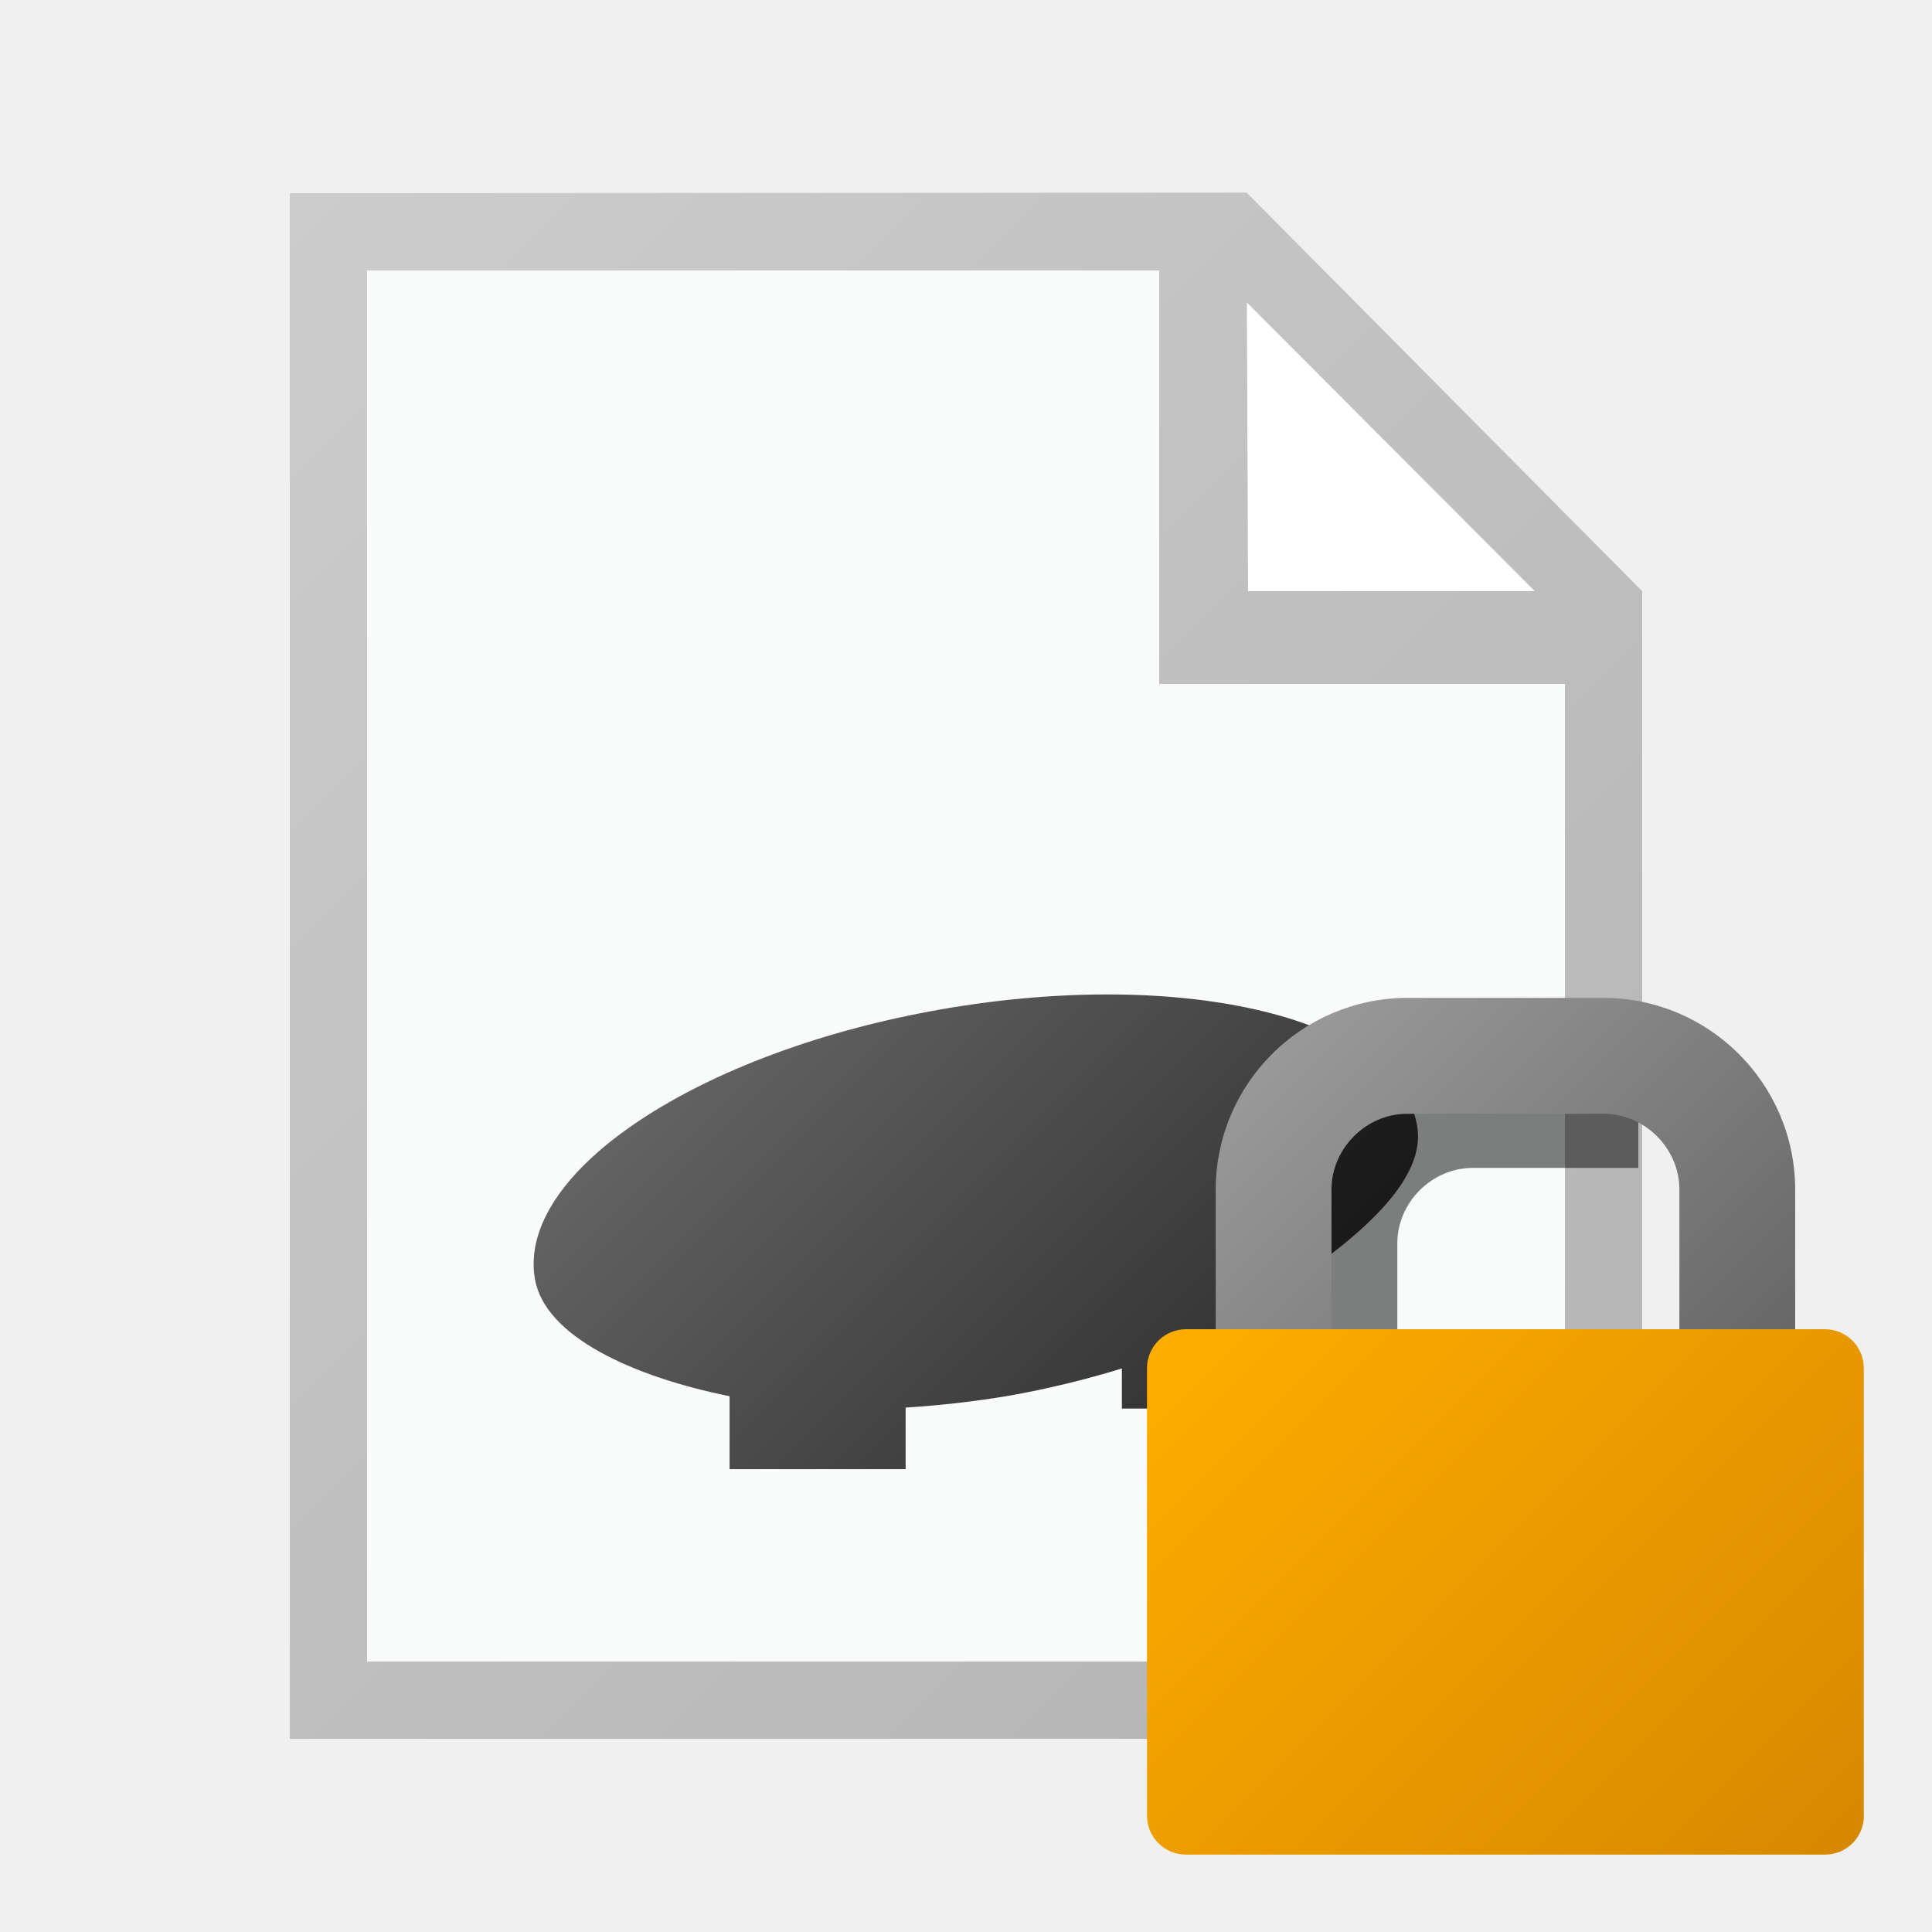
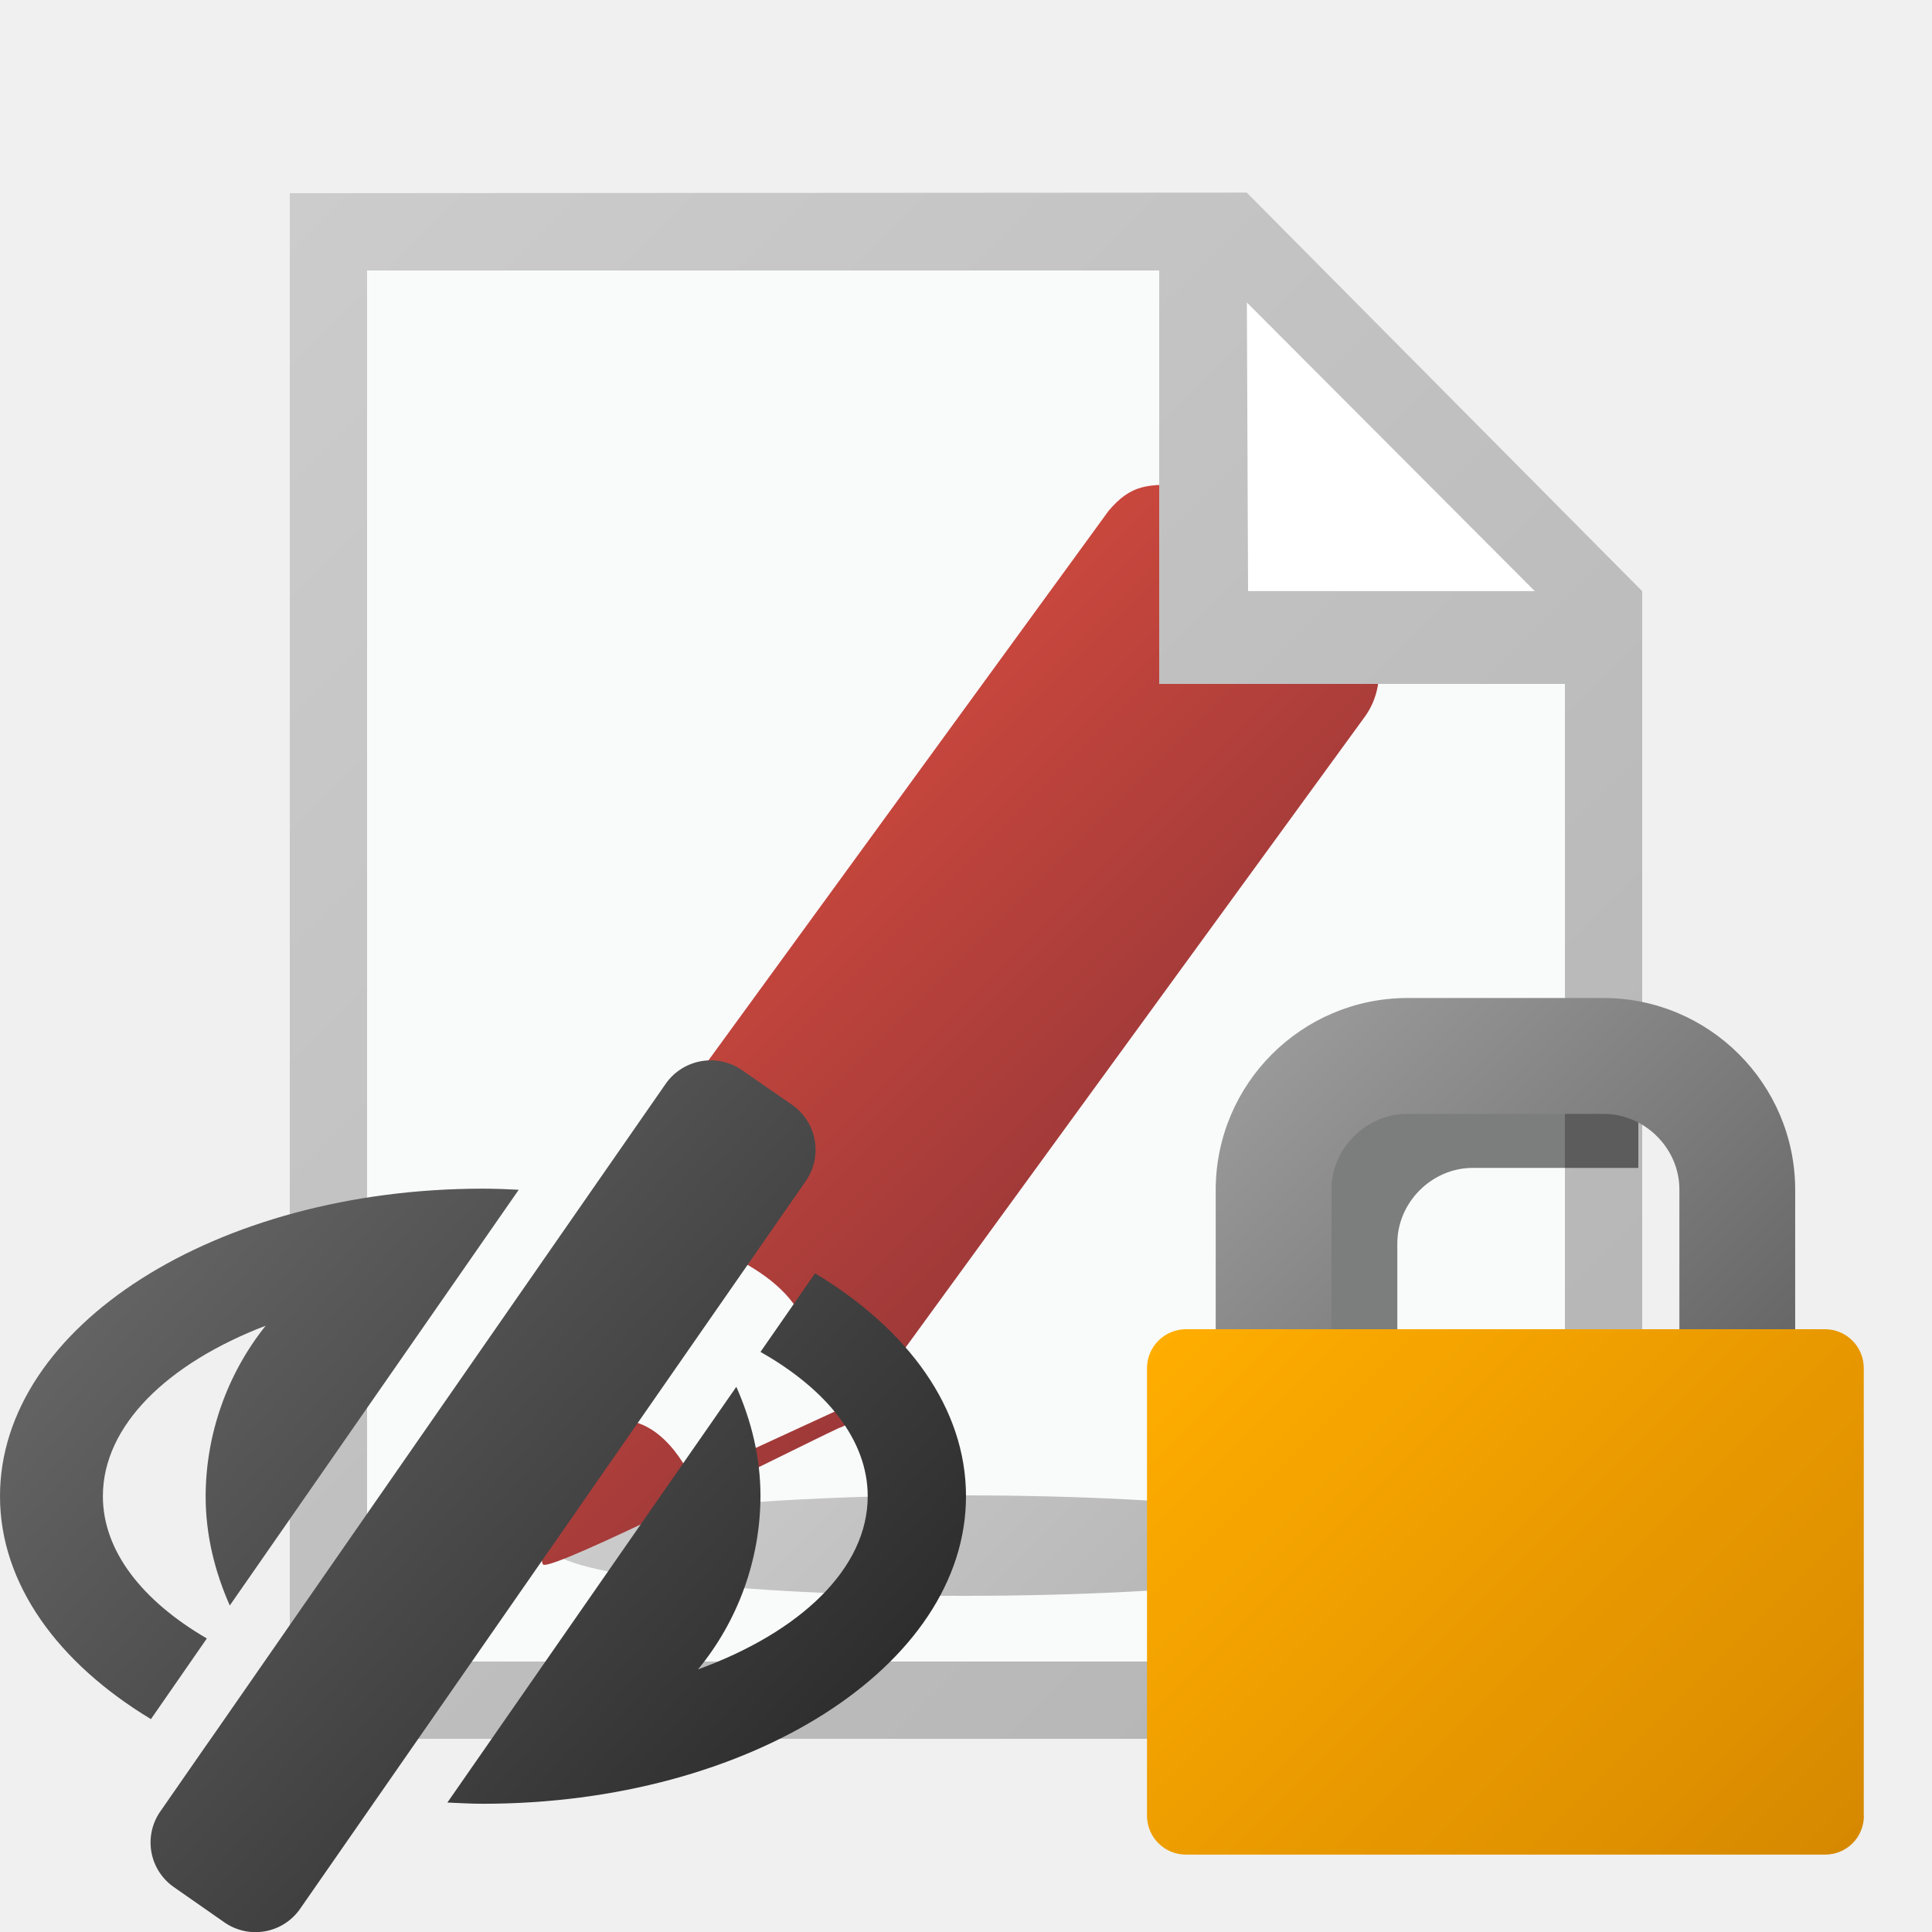
- <svg xmlns="http://www.w3.org/2000/svg" width="16" height="16" viewBox="0 0 16 16">
+ <svg xmlns="http://www.w3.org/2000/svg" width="18" height="18" viewBox="0 0 16 16">
  <path fill="#FFF" d="M13.12 4.96v9.12H2.88V1.92h7.296l2.944 3.04z" />
  <path fill="#F9FAFA" d="M13.12 4.96v9.12H2.88V1.92h7.296l2.944 3.04z" />
-   <path fill="#FFF" d="M9.984 2.08l.256 3.2 2.88-.32-3.136-2.88z" />
-   <linearGradient id="a" gradientUnits="userSpaceOnUse" x1="26298.582" y1="-38399.063" x2="26673.58" y2="-38774.063" gradientTransform="matrix(.032 0 0 -.032 -840.372 -1225.952)">
+   <linearGradient id="a" gradientUnits="userSpaceOnUse" x1="9245.242" y1="-13232.848" x2="9353.533" y2="-13341.139" gradientTransform="matrix(.032 0 0 -.032 -289.596 -412.384)">
    <stop offset="0" stop-color="#ccc" />
    <stop offset="1" stop-color="#b3b3b3" />
  </linearGradient>
-   <path fill="url(#a)" d="M10.323 1.595L2.4 1.6v12.8h11.2V4.896l-3.275-3.3-.002-.001zm2.387 3.3h-2.374l-.01-2.39 2.384 2.39zm.25 8.865H3.04V2.24H9.6v3.424h3.36v8.096z" />
-   <linearGradient id="b" gradientUnits="userSpaceOnUse" x1="-2.023" y1="-17.128" x2="1.931" y2="-21.083" gradientTransform="matrix(1 0 0 -1 8.34 -8.96)">
+   <ellipse fill="url(#a)" cx="7.984" cy="12.8" rx="3.44" ry=".416" />
+   <linearGradient id="b" gradientUnits="userSpaceOnUse" x1="9242.963" y1="-13112.857" x2="9327.49" y2="-13197.385" gradientTransform="matrix(.032 0 0 -.032 -289.596 -412.384)">
+     <stop offset="0" stop-color="#c9473d" />
+     <stop offset="1" stop-color="#9e3939" />
+   </linearGradient>
+   <path fill="url(#b)" d="M11.306 5.096s.065-.2-.563-.657c-.628-.457-.9-.414-.9-.414-.339-.026-.478-.01-.661.204l-4.291 5.893a.274.274 0 0 0-.044.089h-.011s-.427 2.683-.338 2.746c.08.057 2.037-.938 2.45-1.131a.25.25 0 0 0 .068-.033h.001a.308.308 0 0 0 .073-.071l4.217-5.792c.258-.366-.001-.834-.001-.834zm-5.583 7.142s-.243-.565-.688-.465l-.238.322.354-1.922c.35.023.621.108.785.175.231.099.514.257.66.485.34.531.421.809.421.809l-1.294.596z" />
+   <path fill="#FFF" d="M9.984 2.08l.256 3.2 2.88-.32-3.136-2.88z" />
+   <linearGradient id="c" gradientUnits="userSpaceOnUse" x1="35348.453" y1="51322.074" x2="35723.457" y2="51697.078" gradientTransform="matrix(.032 0 0 .032 -1129.968 -1639.488)">
+     <stop offset="0" stop-color="#ccc" />
+     <stop offset="1" stop-color="#b3b3b3" />
+   </linearGradient>
+   <path fill="url(#c)" d="M10.323 1.595L2.4 1.6v12.8h11.2V4.896l-3.274-3.3-.003-.001zm2.387 3.3h-2.374l-.01-2.39 2.384 2.39zm.25 8.865H3.04V2.24H9.6v3.424h3.36v8.096z" />
+   <path opacity=".5" d="M13.568 11.456h-1.996v-1.159c0-.339.285-.625.625-.625h1.371v-.96h-1.371a1.59 1.59 0 0 0-1.586 1.585v1.159h-.246a.323.323 0 0 0-.322.321v2.591h3.525v-2.912z" />
+   <linearGradient id="d" gradientUnits="userSpaceOnUse" x1="18140.484" y1="25689.305" x2="18246.285" y2="25795.106" gradientTransform="matrix(.032 0 0 .032 -569.72 -813.568)">
+     <stop offset="0" stop-color="#999" />
+     <stop offset="1" stop-color="#666" />
+   </linearGradient>
+   <path fill="url(#d)" d="M11.027 11.168V9.85c0-.34.287-.625.625-.625h1.63c.339 0 .626.285.626.625v1.318h.959V9.85a1.59 1.59 0 0 0-1.585-1.585h-1.63a1.59 1.59 0 0 0-1.584 1.585v1.318h.959z" />
+   <linearGradient id="e" gradientUnits="userSpaceOnUse" x1="18115.955" y1="25758.594" x2="18270.809" y2="25913.447" gradientTransform="matrix(.032 0 0 .032 -569.72 -813.568)">
+     <stop offset="0" stop-color="#ffad00" />
+     <stop offset="1" stop-color="#d68900" />
+   </linearGradient>
+   <path fill="url(#e)" d="M15.436 15.037a.32.32 0 0 1-.321.322H9.822a.322.322 0 0 1-.323-.322V11.33c0-.178.146-.322.323-.322h5.291c.179 0 .322.145.322.322v3.707h.001z" />
+   <linearGradient id="f" gradientUnits="userSpaceOnUse" x1="1.461" y1="10.132" x2="6.545" y2="14.652">
    <stop offset="0" stop-color="#636363" />
    <stop offset="1" stop-color="#2e2e2e" />
  </linearGradient>
-   <path fill="url(#b)" d="M11.736 9.324c-.152-.885-1.912-1.317-3.93-.967S4.277 9.708 4.43 10.592c.082.477.812.809 1.612.971v.604H7.5v-.51a8.41 8.41 0 0 0 .862-.099 7.99 7.99 0 0 0 .929-.225v.332h1.438V10.6c.574-.395 1.084-.848 1.007-1.276z" />
-   <path opacity=".5" d="M13.568 11.456h-1.996v-1.159c0-.339.286-.625.625-.625h1.371v-.96h-1.371a1.59 1.59 0 0 0-1.586 1.585v1.159h-.246a.322.322 0 0 0-.322.322v2.59h3.525v-2.912z" />
-   <linearGradient id="c" gradientUnits="userSpaceOnUse" x1="9090.594" y1="-12766.273" x2="9196.402" y2="-12872.082" gradientTransform="matrix(.032 0 0 -.032 -280.124 -400.032)">
-     <stop offset="0" stop-color="#999" />
-     <stop offset="1" stop-color="#666" />
-   </linearGradient>
-   <path fill="url(#c)" d="M11.027 11.168V9.85c0-.34.287-.626.626-.626h1.629c.339 0 .626.286.626.626v1.318h.959V9.85a1.59 1.59 0 0 0-1.585-1.586h-1.629a1.59 1.59 0 0 0-1.585 1.586v1.318h.959z" />
-   <linearGradient id="d" gradientUnits="userSpaceOnUse" x1="9066.051" y1="-12835.561" x2="9220.906" y2="-12990.417" gradientTransform="matrix(.032 0 0 -.032 -280.124 -400.032)">
-     <stop offset="0" stop-color="#ffad00" />
-     <stop offset="1" stop-color="#d68900" />
-   </linearGradient>
-   <path fill="url(#d)" d="M15.436 15.037a.321.321 0 0 1-.322.322H9.822a.322.322 0 0 1-.323-.322V11.33c0-.178.145-.322.323-.322h5.291c.179 0 .322.145.322.322v3.707z" />
+   <path fill="url(#f)" d="M8 12.391c0 1.406-1.791 2.547-4 2.547-.1 0-.197-.006-.295-.01l2.393-3.443c.123.278.2.581.2.906a2.27 2.27 0 0 1-.517 1.434c.848-.309 1.405-.836 1.405-1.434 0-.465-.34-.885-.888-1.195l.452-.651c.769.463 1.25 1.117 1.25 1.846zm-7.148 0c0-.584.534-1.1 1.348-1.412a2.276 2.276 0 0 0-.497 1.412c0 .324.077.627.2.905l2.393-3.443A5.815 5.815 0 0 0 4 9.844c-2.209 0-4 1.139-4 2.547 0 .727.481 1.382 1.25 1.846l.463-.668c-.531-.309-.861-.722-.861-1.178zM6.56 9.15l-.417-.289a.455.455 0 0 0-.629.113l-.646.93-1.416 2.039-1.663 2.395-.093.133-.368.53a.45.45 0 0 0 .113.628l.417.291a.45.45 0 0 0 .628-.113L6.674 9.78a.454.454 0 0 0-.114-.63z" />
</svg>
